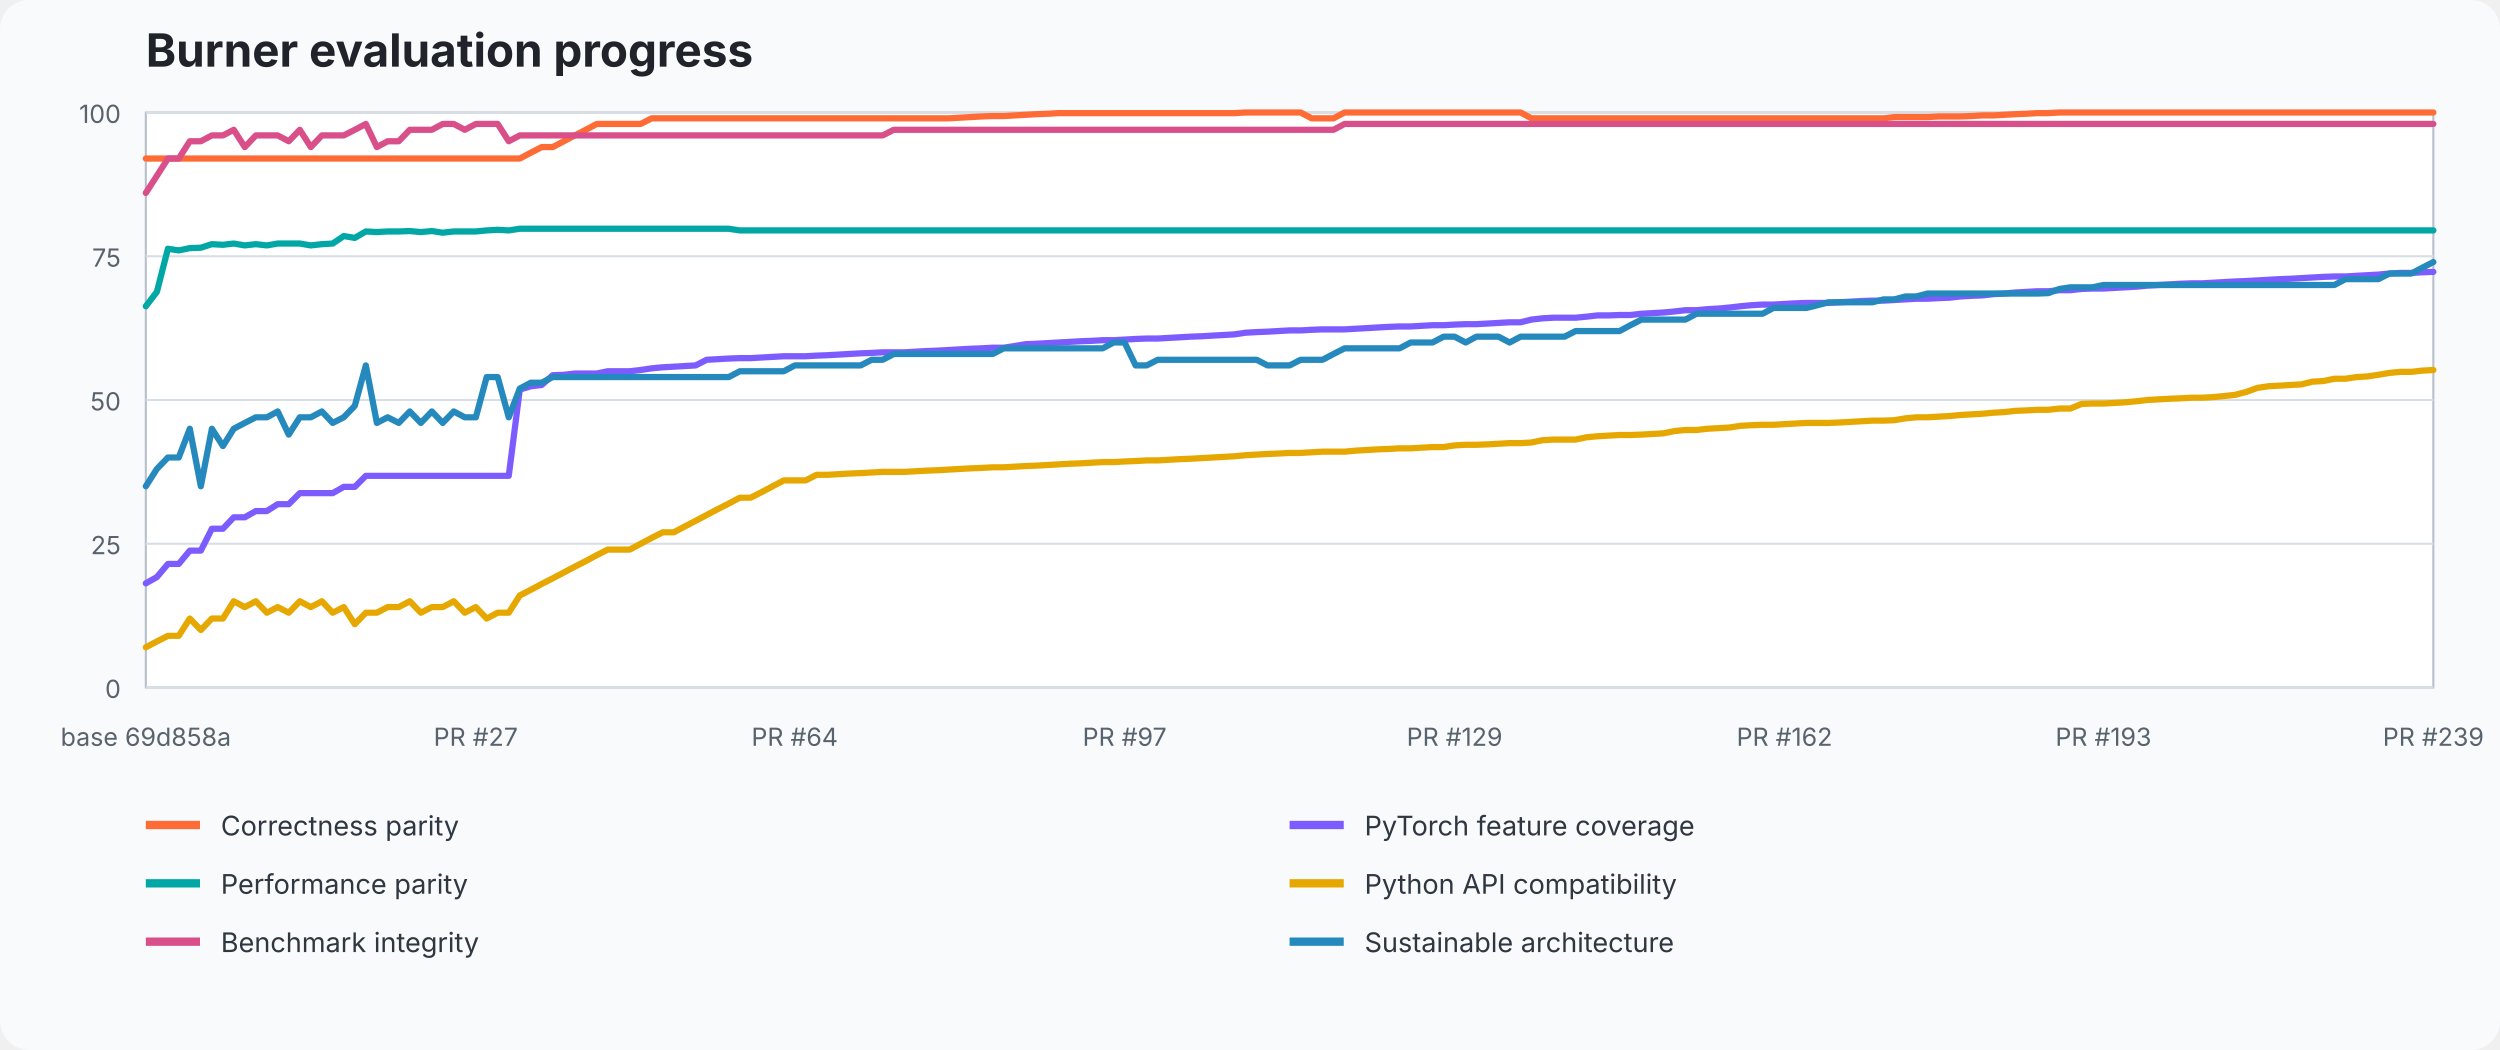
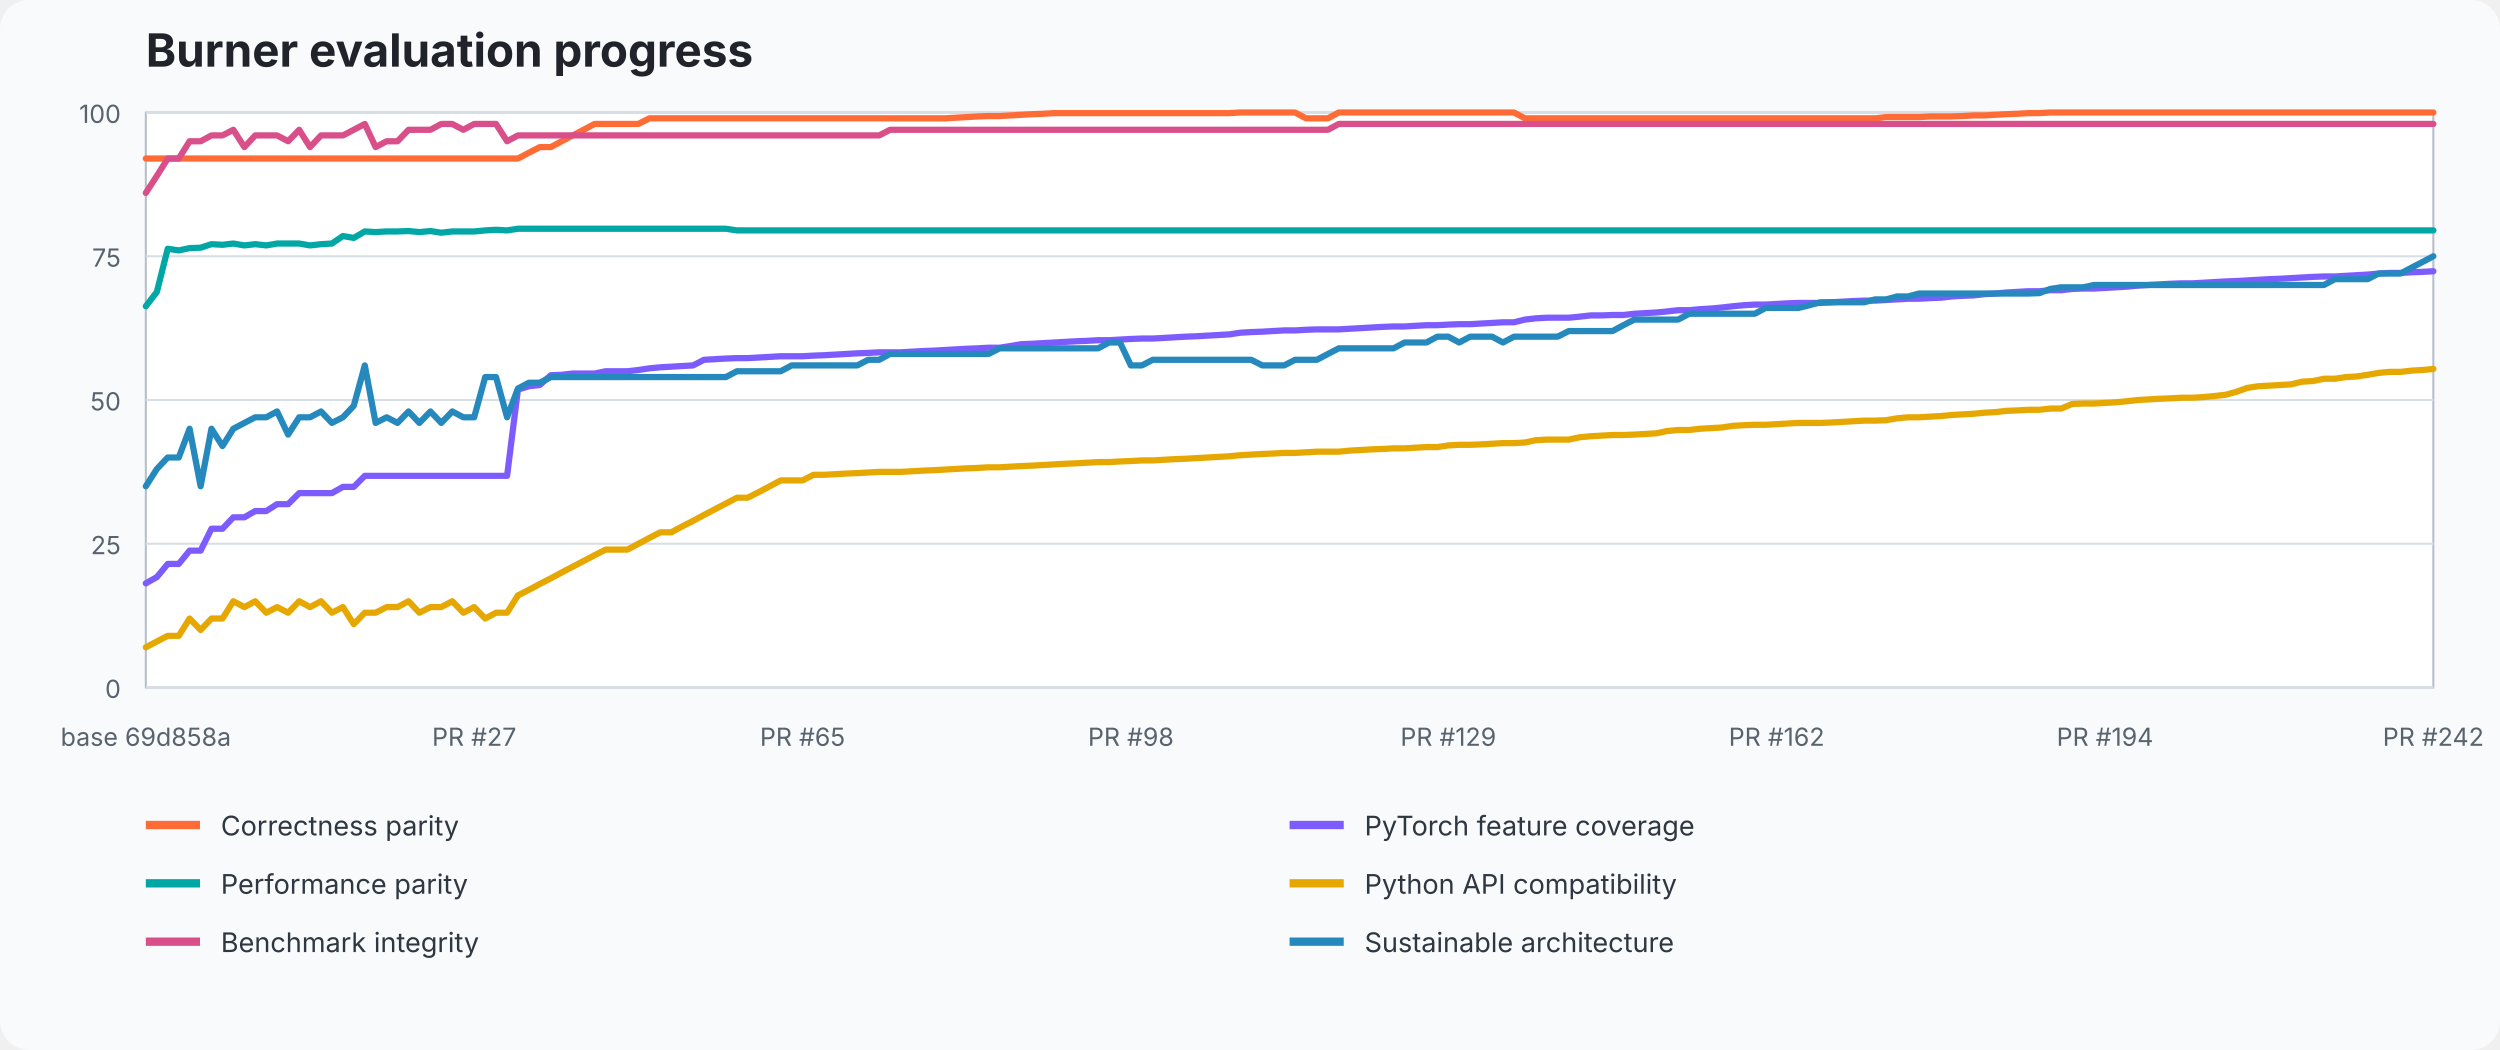
<svg xmlns="http://www.w3.org/2000/svg" width="1200" height="504" viewBox="0 0 1200 504" role="img" aria-labelledby="title desc">
  <style>text{font-family:ui-sans-serif,system-ui,-apple-system,BlinkMacSystemFont,"Segoe UI",sans-serif}.title{font-size:22px;font-weight:700;fill:#20242a}.axis{font-size:12px;fill:#59636e}.legend{font-size:13px;fill:#2f3740}.grid{stroke:#d8dee5;stroke-width:1}.plot{fill:#fff;stroke:#b7c0ca}</style>
  <rect width="100%" height="100%" fill="#f8fafc" rx="14" />
  <text x="70" y="32" class="title">Burner evaluation progress</text>
  <rect x="70" y="54" width="1098" height="276" class="plot" />
  <line x1="70" y1="330" x2="1168" y2="330" class="grid" />
  <text x="58" y="335" text-anchor="end" class="axis">0</text>
  <line x1="70" y1="261" x2="1168" y2="261" class="grid" />
  <text x="58" y="266" text-anchor="end" class="axis">25</text>
  <line x1="70" y1="192" x2="1168" y2="192" class="grid" />
  <text x="58" y="197" text-anchor="end" class="axis">50</text>
  <line x1="70" y1="123" x2="1168" y2="123" class="grid" />
  <text x="58" y="128" text-anchor="end" class="axis">75</text>
  <line x1="70" y1="54" x2="1168" y2="54" class="grid" />
  <text x="58" y="59" text-anchor="end" class="axis">100</text>
-   <polyline points="70.0,76.1 75.3,76.1 80.6,76.1 85.8,76.1 91.1,76.1 96.4,76.1 101.7,76.1 107.0,76.1 112.2,76.1 117.5,76.1 122.8,76.1 128.1,76.1 133.3,76.1 138.6,76.1 143.9,76.1 149.2,76.1 154.5,76.1 159.7,76.1 165.0,76.1 170.3,76.1 175.6,76.1 180.9,76.1 186.1,76.1 191.4,76.1 196.7,76.1 202.0,76.1 207.3,76.1 212.5,76.1 217.8,76.1 223.1,76.1 228.4,76.1 233.6,76.1 238.9,76.1 244.2,76.1 249.5,76.1 254.8,73.3 260.0,70.6 265.3,70.6 270.6,67.8 275.9,65.0 281.2,62.3 286.4,59.5 291.7,59.5 297.0,59.5 302.3,59.5 307.5,59.5 312.8,56.8 318.1,56.8 323.4,56.8 328.7,56.8 333.9,56.8 339.2,56.8 344.5,56.8 349.8,56.8 355.1,56.8 360.3,56.8 365.6,56.8 370.9,56.8 376.2,56.8 381.5,56.8 386.7,56.8 392.0,56.8 397.3,56.8 402.6,56.8 407.8,56.8 413.1,56.8 418.4,56.8 423.7,56.8 429.0,56.8 434.2,56.8 439.5,56.8 444.8,56.8 450.1,56.8 455.4,56.8 460.6,56.5 465.9,56.2 471.2,55.9 476.5,55.7 481.8,55.7 487.0,55.4 492.3,55.1 497.6,54.8 502.9,54.6 508.1,54.3 513.4,54.3 518.7,54.3 524.0,54.3 529.3,54.3 534.5,54.3 539.8,54.3 545.1,54.3 550.4,54.3 555.7,54.3 560.9,54.3 566.2,54.3 571.5,54.3 576.8,54.3 582.0,54.3 587.3,54.3 592.6,54.3 597.9,54.0 603.2,54.0 608.4,54.0 613.7,54.0 619.0,54.0 624.3,54.0 629.6,56.8 634.8,56.8 640.1,56.8 645.4,54.0 650.7,54.0 656.0,54.0 661.2,54.0 666.5,54.0 671.8,54.0 677.1,54.0 682.3,54.0 687.6,54.0 692.9,54.0 698.2,54.0 703.5,54.0 708.7,54.0 714.0,54.0 719.3,54.0 724.6,54.0 729.9,54.0 735.1,56.8 740.4,56.8 745.7,56.8 751.0,56.8 756.3,56.8 761.5,56.8 766.8,56.8 772.1,56.8 777.4,56.8 782.6,56.8 787.9,56.8 793.2,56.8 798.5,56.8 803.8,56.8 809.0,56.8 814.3,56.8 819.6,56.8 824.9,56.8 830.2,56.8 835.4,56.8 840.7,56.8 846.0,56.8 851.3,56.8 856.5,56.8 861.8,56.8 867.1,56.8 872.4,56.8 877.7,56.8 882.9,56.8 888.2,56.8 893.5,56.8 898.8,56.8 904.1,56.8 909.3,56.2 914.6,56.2 919.9,56.2 925.2,56.2 930.5,55.9 935.7,55.9 941.0,55.9 946.3,55.7 951.6,55.4 956.8,55.4 962.1,55.1 967.4,54.8 972.7,54.6 978.0,54.3 983.2,54.3 988.5,54.0 993.8,54.0 999.1,54.0 1004.4,54.0 1009.6,54.0 1014.9,54.0 1020.2,54.0 1025.5,54.0 1030.8,54.0 1036.0,54.0 1041.3,54.0 1046.6,54.0 1051.9,54.0 1057.1,54.0 1062.4,54.0 1067.7,54.0 1073.0,54.0 1078.3,54.0 1083.5,54.0 1088.8,54.0 1094.1,54.0 1099.4,54.0 1104.7,54.0 1109.9,54.0 1115.2,54.0 1120.5,54.0 1125.8,54.0 1131.0,54.0 1136.3,54.0 1141.6,54.0 1146.9,54.0 1152.2,54.0 1157.4,54.0 1162.7,54.0 1168.0,54.0" fill="none" stroke="#ff6b35" stroke-width="3" stroke-linejoin="round" stroke-linecap="round" />
-   <polyline points="70.0,280.0 75.3,277.0 80.6,270.7 85.8,270.7 91.1,264.3 96.4,264.3 101.7,253.8 107.0,253.8 112.2,248.3 117.5,248.3 122.8,245.3 128.1,245.3 133.3,242.0 138.6,242.0 143.9,236.7 149.2,236.7 154.5,236.7 159.7,236.7 165.0,233.7 170.3,233.7 175.6,228.4 180.9,228.4 186.1,228.4 191.4,228.4 196.7,228.4 202.0,228.4 207.3,228.4 212.5,228.4 217.8,228.4 223.1,228.4 228.4,228.4 233.6,228.4 238.9,228.4 244.2,228.4 249.5,187.0 254.8,185.4 260.0,184.8 265.3,180.1 270.6,179.9 275.9,179.3 281.2,179.3 286.4,179.3 291.7,178.2 297.0,178.2 302.3,178.2 307.5,177.6 312.8,176.8 318.1,176.3 323.4,176.0 328.7,175.7 333.9,175.4 339.2,172.7 344.5,172.4 349.8,172.1 355.1,171.9 360.3,171.9 365.6,171.6 370.9,171.3 376.2,171.0 381.5,171.0 386.7,171.0 392.0,170.7 397.3,170.5 402.6,170.2 407.8,169.9 413.1,169.6 418.4,169.4 423.7,169.1 429.0,169.1 434.2,169.1 439.5,168.8 444.8,168.5 450.1,168.3 455.4,168.0 460.6,167.7 465.9,167.4 471.2,167.2 476.5,166.9 481.8,166.9 487.0,166.1 492.3,165.2 497.6,165.0 502.9,164.7 508.1,164.4 513.4,164.1 518.7,163.8 524.0,163.6 529.3,163.3 534.5,163.3 539.8,163.0 545.1,162.7 550.4,162.5 555.7,162.5 560.9,162.2 566.2,161.9 571.5,161.6 576.8,161.4 582.0,161.1 587.3,160.8 592.6,160.5 597.9,159.7 603.2,159.4 608.4,159.2 613.7,158.9 619.0,158.6 624.3,158.6 629.6,158.3 634.8,158.1 640.1,158.1 645.4,158.1 650.7,157.8 656.0,157.5 661.2,157.2 666.5,156.9 671.8,156.7 677.1,156.7 682.3,156.4 687.6,156.1 692.9,156.1 698.2,155.8 703.5,155.6 708.7,155.6 714.0,155.3 719.3,155.0 724.6,154.7 729.9,154.7 735.1,153.4 740.4,152.8 745.7,152.5 751.0,152.5 756.3,152.5 761.5,152.0 766.8,151.4 772.1,151.4 777.4,151.2 782.6,151.2 787.9,150.6 793.2,150.3 798.5,150.0 803.8,149.5 809.0,148.9 814.3,148.9 819.6,148.4 824.9,148.1 830.2,147.6 835.4,147.0 840.7,146.5 846.0,146.2 851.3,146.2 856.5,145.9 861.8,145.6 867.1,145.4 872.4,145.4 877.7,145.4 882.9,145.1 888.2,144.8 893.5,144.5 898.8,144.3 904.1,144.3 909.3,144.0 914.6,143.7 919.9,143.4 925.2,143.4 930.5,143.1 935.7,142.9 941.0,142.3 946.3,142.0 951.6,141.8 956.8,141.2 962.1,140.9 967.4,140.4 972.7,140.1 978.0,139.8 983.2,139.8 988.5,139.3 993.8,139.3 999.1,138.7 1004.4,138.5 1009.6,138.5 1014.9,138.2 1020.2,137.9 1025.5,137.6 1030.8,137.1 1036.0,136.8 1041.3,136.5 1046.6,136.2 1051.9,136.0 1057.1,136.0 1062.4,135.7 1067.7,135.4 1073.0,135.1 1078.3,134.9 1083.5,134.6 1088.8,134.3 1094.1,134.0 1099.4,133.8 1104.7,133.5 1109.9,133.2 1115.2,132.9 1120.5,132.7 1125.8,132.7 1131.0,132.4 1136.3,132.1 1141.6,131.8 1146.9,131.3 1152.2,131.0 1157.4,131.0 1162.7,130.7 1168.0,130.5" fill="none" stroke="#7c5cff" stroke-width="3" stroke-linejoin="round" stroke-linecap="round" />
-   <polyline points="70.0,147.0 75.3,140.1 80.6,119.4 85.8,120.2 91.1,119.1 96.4,118.9 101.7,117.2 107.0,117.5 112.2,116.9 117.5,117.8 122.8,117.2 128.1,117.8 133.3,116.9 138.6,116.9 143.9,116.9 149.2,117.8 154.5,117.2 159.7,116.9 165.0,113.3 170.3,114.2 175.6,111.1 180.9,111.4 186.1,111.1 191.4,111.1 196.7,110.9 202.0,111.4 207.3,110.9 212.5,111.7 217.8,111.1 223.1,111.1 228.4,111.1 233.6,110.6 238.9,110.3 244.2,110.6 249.5,109.8 254.8,109.8 260.0,109.8 265.3,109.8 270.6,109.8 275.9,109.8 281.2,109.8 286.4,109.8 291.7,109.8 297.0,109.8 302.3,109.8 307.5,109.8 312.8,109.8 318.1,109.8 323.4,109.8 328.7,109.8 333.9,109.8 339.2,109.8 344.5,109.8 349.8,109.8 355.1,110.6 360.3,110.6 365.6,110.6 370.9,110.6 376.2,110.6 381.5,110.6 386.7,110.6 392.0,110.6 397.3,110.6 402.6,110.6 407.8,110.6 413.1,110.6 418.4,110.6 423.7,110.6 429.0,110.6 434.2,110.6 439.5,110.6 444.8,110.6 450.1,110.6 455.4,110.6 460.6,110.6 465.9,110.6 471.2,110.6 476.5,110.6 481.8,110.6 487.0,110.6 492.3,110.6 497.6,110.6 502.9,110.6 508.1,110.6 513.4,110.6 518.7,110.6 524.0,110.6 529.3,110.6 534.5,110.6 539.8,110.6 545.1,110.6 550.4,110.6 555.7,110.6 560.9,110.6 566.2,110.6 571.5,110.6 576.8,110.6 582.0,110.6 587.3,110.6 592.6,110.6 597.9,110.6 603.2,110.6 608.4,110.6 613.7,110.6 619.0,110.6 624.3,110.6 629.6,110.6 634.8,110.6 640.1,110.6 645.4,110.6 650.7,110.6 656.0,110.6 661.2,110.6 666.5,110.6 671.8,110.6 677.1,110.6 682.3,110.6 687.6,110.6 692.9,110.6 698.2,110.6 703.5,110.6 708.7,110.6 714.0,110.6 719.3,110.6 724.6,110.6 729.9,110.6 735.1,110.6 740.4,110.6 745.7,110.6 751.0,110.6 756.3,110.6 761.5,110.6 766.8,110.6 772.1,110.6 777.4,110.6 782.6,110.6 787.9,110.6 793.2,110.6 798.5,110.6 803.8,110.6 809.0,110.6 814.3,110.6 819.6,110.6 824.9,110.6 830.2,110.6 835.4,110.6 840.7,110.6 846.0,110.6 851.3,110.6 856.5,110.6 861.8,110.6 867.1,110.6 872.4,110.6 877.7,110.6 882.9,110.6 888.2,110.6 893.5,110.6 898.8,110.6 904.1,110.6 909.3,110.6 914.6,110.6 919.9,110.6 925.2,110.6 930.5,110.6 935.7,110.6 941.0,110.6 946.3,110.6 951.6,110.6 956.8,110.6 962.1,110.6 967.4,110.6 972.7,110.6 978.0,110.6 983.2,110.6 988.5,110.6 993.8,110.6 999.1,110.6 1004.4,110.6 1009.6,110.6 1014.9,110.6 1020.2,110.6 1025.5,110.6 1030.8,110.6 1036.0,110.6 1041.3,110.6 1046.6,110.6 1051.9,110.6 1057.1,110.6 1062.4,110.6 1067.7,110.6 1073.0,110.6 1078.3,110.6 1083.5,110.6 1088.8,110.6 1094.1,110.6 1099.4,110.6 1104.7,110.6 1109.9,110.6 1115.2,110.6 1120.5,110.6 1125.8,110.6 1131.0,110.6 1136.3,110.6 1141.6,110.6 1146.9,110.6 1152.2,110.6 1157.4,110.6 1162.7,110.6 1168.0,110.6" fill="none" stroke="#00a7a5" stroke-width="3" stroke-linejoin="round" stroke-linecap="round" />
-   <polyline points="70.0,310.7 75.3,307.9 80.6,305.2 85.8,305.2 91.1,296.9 96.4,302.4 101.7,296.9 107.0,296.9 112.2,288.6 117.5,291.4 122.8,288.6 128.1,294.1 133.3,291.4 138.6,294.1 143.9,288.6 149.2,291.4 154.5,288.6 159.7,294.1 165.0,291.4 170.3,299.6 175.6,294.1 180.9,294.1 186.1,291.4 191.4,291.4 196.7,288.6 202.0,294.1 207.3,291.4 212.5,291.4 217.8,288.6 223.1,294.1 228.4,291.4 233.6,296.9 238.9,294.1 244.2,294.1 249.5,285.8 254.8,283.1 260.0,280.3 265.3,277.6 270.6,274.8 275.9,272.0 281.2,269.3 286.4,266.5 291.7,263.8 297.0,263.8 302.3,263.8 307.5,261.0 312.8,258.2 318.1,255.5 323.4,255.5 328.7,252.7 333.9,250.0 339.2,247.2 344.5,244.4 349.8,241.7 355.1,238.9 360.3,238.9 365.6,236.2 370.9,233.4 376.2,230.6 381.5,230.6 386.7,230.6 392.0,227.9 397.3,227.9 402.6,227.6 407.8,227.3 413.1,227.1 418.4,226.8 423.7,226.5 429.0,226.5 434.2,226.5 439.5,226.2 444.8,225.9 450.1,225.7 455.4,225.4 460.6,225.1 465.9,224.8 471.2,224.6 476.5,224.3 481.8,224.3 487.0,224.0 492.3,223.7 497.6,223.5 502.9,223.2 508.1,222.9 513.4,222.6 518.7,222.4 524.0,222.1 529.3,221.8 534.5,221.8 539.8,221.5 545.1,221.3 550.4,221.0 555.7,221.0 560.9,220.7 566.2,220.4 571.5,220.2 576.8,219.9 582.0,219.6 587.3,219.3 592.6,219.0 597.9,218.5 603.2,218.2 608.4,217.9 613.7,217.7 619.0,217.4 624.3,217.4 629.6,217.1 634.8,216.8 640.1,216.8 645.4,216.8 650.7,216.3 656.0,216.0 661.2,215.7 666.5,215.5 671.8,215.2 677.1,215.2 682.3,214.9 687.6,214.6 692.9,214.6 698.2,213.8 703.5,213.5 708.7,213.5 714.0,213.3 719.3,213.0 724.6,212.7 729.9,212.7 735.1,212.4 740.4,211.3 745.7,211.0 751.0,211.0 756.3,211.0 761.5,209.9 766.8,209.4 772.1,209.1 777.4,208.8 782.6,208.8 787.9,208.6 793.2,208.3 798.5,208.0 803.8,206.9 809.0,206.4 814.3,206.4 819.6,205.8 824.9,205.5 830.2,205.2 835.4,204.4 840.7,204.1 846.0,203.9 851.3,203.9 856.5,203.6 861.8,203.3 867.1,203.0 872.4,203.0 877.7,203.0 882.9,202.8 888.2,202.5 893.5,202.2 898.8,201.9 904.1,201.9 909.3,201.7 914.6,200.8 919.9,200.3 925.2,200.3 930.5,200.0 935.7,199.7 941.0,199.2 946.3,198.9 951.6,198.6 956.8,198.1 962.1,197.8 967.4,197.2 972.7,197.0 978.0,196.7 983.2,196.7 988.5,196.1 993.8,196.1 999.1,193.9 1004.4,193.7 1009.6,193.7 1014.9,193.4 1020.2,193.1 1025.5,192.6 1030.8,192.0 1036.0,191.7 1041.3,191.4 1046.6,191.2 1051.9,190.9 1057.1,190.9 1062.4,190.6 1067.7,190.1 1073.0,189.5 1078.3,188.1 1083.5,186.2 1088.8,185.4 1094.1,185.1 1099.4,184.8 1104.7,184.5 1109.9,183.2 1115.2,182.9 1120.5,181.8 1125.8,181.8 1131.0,181.0 1136.3,180.7 1141.6,179.9 1146.9,179.0 1152.2,178.5 1157.4,178.5 1162.7,177.9 1168.0,177.6" fill="none" stroke="#e6a700" stroke-width="3" stroke-linejoin="round" stroke-linecap="round" />
-   <polyline points="70.0,92.6 75.3,84.4 80.6,76.1 85.8,76.1 91.1,67.8 96.4,67.8 101.7,65.0 107.0,65.0 112.2,62.3 117.5,70.6 122.8,65.0 128.1,65.0 133.3,65.0 138.6,67.8 143.9,62.3 149.2,70.6 154.5,65.0 159.7,65.0 165.0,65.0 170.3,62.3 175.6,59.5 180.9,70.6 186.1,67.8 191.4,67.8 196.7,62.3 202.0,62.3 207.3,62.3 212.5,59.5 217.8,59.5 223.1,62.3 228.4,59.5 233.6,59.5 238.9,59.5 244.2,67.8 249.5,65.0 254.8,65.0 260.0,65.0 265.3,65.0 270.6,65.0 275.9,65.0 281.2,65.0 286.4,65.0 291.7,65.0 297.0,65.0 302.3,65.0 307.5,65.0 312.8,65.0 318.1,65.0 323.4,65.0 328.7,65.0 333.9,65.0 339.2,65.0 344.5,65.0 349.8,65.0 355.1,65.0 360.3,65.0 365.6,65.0 370.9,65.0 376.2,65.0 381.5,65.0 386.7,65.0 392.0,65.0 397.3,65.0 402.6,65.0 407.8,65.0 413.1,65.0 418.4,65.0 423.7,65.0 429.0,62.3 434.2,62.3 439.5,62.3 444.8,62.3 450.1,62.3 455.4,62.3 460.6,62.3 465.9,62.3 471.2,62.3 476.5,62.3 481.8,62.3 487.0,62.3 492.3,62.3 497.6,62.3 502.9,62.3 508.1,62.3 513.4,62.3 518.7,62.3 524.0,62.3 529.3,62.3 534.5,62.3 539.8,62.3 545.1,62.3 550.4,62.3 555.7,62.3 560.9,62.3 566.2,62.3 571.5,62.3 576.8,62.3 582.0,62.3 587.3,62.3 592.6,62.3 597.9,62.3 603.2,62.3 608.4,62.3 613.7,62.3 619.0,62.3 624.3,62.3 629.6,62.3 634.8,62.3 640.1,62.3 645.4,59.5 650.7,59.5 656.0,59.5 661.2,59.5 666.5,59.5 671.8,59.5 677.1,59.5 682.3,59.5 687.6,59.5 692.9,59.5 698.2,59.5 703.5,59.5 708.7,59.5 714.0,59.5 719.3,59.5 724.6,59.5 729.9,59.5 735.1,59.5 740.4,59.5 745.7,59.5 751.0,59.5 756.3,59.5 761.5,59.5 766.8,59.5 772.1,59.5 777.4,59.5 782.6,59.5 787.9,59.5 793.2,59.5 798.5,59.5 803.8,59.5 809.0,59.5 814.3,59.5 819.6,59.5 824.9,59.5 830.2,59.5 835.4,59.5 840.7,59.5 846.0,59.5 851.3,59.5 856.5,59.5 861.8,59.5 867.1,59.5 872.4,59.5 877.7,59.5 882.9,59.5 888.2,59.5 893.5,59.5 898.8,59.5 904.1,59.5 909.3,59.5 914.6,59.5 919.9,59.5 925.2,59.5 930.5,59.5 935.7,59.5 941.0,59.5 946.3,59.5 951.6,59.5 956.8,59.5 962.1,59.5 967.4,59.5 972.7,59.5 978.0,59.5 983.2,59.5 988.5,59.5 993.8,59.5 999.1,59.5 1004.4,59.5 1009.6,59.5 1014.9,59.5 1020.2,59.5 1025.5,59.5 1030.8,59.5 1036.0,59.5 1041.3,59.5 1046.6,59.5 1051.9,59.5 1057.1,59.5 1062.4,59.5 1067.7,59.5 1073.0,59.5 1078.3,59.5 1083.5,59.5 1088.8,59.5 1094.1,59.5 1099.4,59.5 1104.7,59.5 1109.9,59.5 1115.2,59.5 1120.5,59.5 1125.8,59.5 1131.0,59.5 1136.3,59.5 1141.6,59.5 1146.9,59.5 1152.2,59.5 1157.4,59.5 1162.7,59.5 1168.0,59.5" fill="none" stroke="#d94f8a" stroke-width="3" stroke-linejoin="round" stroke-linecap="round" />
-   <polyline points="70.0,233.4 75.3,225.1 80.6,219.6 85.8,219.6 91.1,205.8 96.4,233.4 101.7,205.8 107.0,214.1 112.2,205.8 117.5,203.0 122.8,200.3 128.1,200.3 133.3,197.5 138.6,208.6 143.9,200.3 149.2,200.3 154.5,197.5 159.7,203.0 165.0,200.3 170.3,194.8 175.6,175.4 180.9,203.0 186.1,200.3 191.4,203.0 196.7,197.5 202.0,203.0 207.3,197.5 212.5,203.0 217.8,197.5 223.1,200.3 228.4,200.3 233.6,181.0 238.9,181.0 244.2,200.3 249.5,186.5 254.8,183.7 260.0,183.7 265.3,181.0 270.6,181.0 275.9,181.0 281.2,181.0 286.4,181.0 291.7,181.0 297.0,181.0 302.3,181.0 307.5,181.0 312.8,181.0 318.1,181.0 323.4,181.0 328.7,181.0 333.9,181.0 339.2,181.0 344.5,181.0 349.8,181.0 355.1,178.2 360.3,178.2 365.6,178.2 370.9,178.2 376.2,178.2 381.5,175.4 386.7,175.4 392.0,175.4 397.3,175.4 402.6,175.4 407.8,175.4 413.1,175.4 418.4,172.7 423.7,172.7 429.0,169.9 434.2,169.9 439.5,169.9 444.8,169.9 450.1,169.9 455.4,169.9 460.6,169.9 465.9,169.9 471.2,169.9 476.5,169.9 481.8,167.2 487.0,167.2 492.3,167.2 497.6,167.2 502.9,167.2 508.1,167.2 513.4,167.2 518.7,167.2 524.0,167.2 529.3,167.2 534.5,164.4 539.8,164.4 545.1,175.4 550.4,175.4 555.7,172.7 560.9,172.7 566.2,172.7 571.5,172.7 576.8,172.7 582.0,172.7 587.3,172.7 592.6,172.7 597.9,172.7 603.2,172.7 608.4,175.4 613.7,175.4 619.0,175.4 624.3,172.7 629.6,172.7 634.8,172.7 640.1,169.9 645.4,167.2 650.7,167.2 656.0,167.2 661.2,167.2 666.5,167.2 671.8,167.2 677.1,164.4 682.3,164.4 687.6,164.4 692.9,161.6 698.2,161.6 703.5,164.4 708.7,161.6 714.0,161.6 719.3,161.6 724.6,164.4 729.9,161.6 735.1,161.6 740.4,161.6 745.7,161.6 751.0,161.6 756.3,158.9 761.5,158.9 766.8,158.9 772.1,158.9 777.4,158.9 782.6,156.1 787.9,153.4 793.2,153.4 798.5,153.4 803.8,153.4 809.0,153.4 814.3,150.6 819.6,150.6 824.9,150.6 830.2,150.6 835.4,150.6 840.7,150.6 846.0,150.6 851.3,147.8 856.5,147.8 861.8,147.8 867.1,147.8 872.4,146.5 877.7,145.1 882.9,145.1 888.2,145.1 893.5,145.1 898.8,145.1 904.1,143.7 909.3,143.7 914.6,142.3 919.9,142.3 925.2,140.9 930.5,140.9 935.7,140.9 941.0,140.9 946.3,140.9 951.6,140.9 956.8,140.9 962.1,140.9 967.4,140.9 972.7,140.9 978.0,140.9 983.2,140.7 988.5,138.7 993.8,137.9 999.1,137.9 1004.4,137.9 1009.6,136.8 1014.9,136.8 1020.2,136.8 1025.5,136.8 1030.8,136.8 1036.0,136.8 1041.3,136.8 1046.6,136.8 1051.9,136.8 1057.1,136.8 1062.4,136.8 1067.7,136.8 1073.0,136.8 1078.3,136.8 1083.5,136.8 1088.8,136.8 1094.1,136.8 1099.4,136.8 1104.7,136.8 1109.9,136.8 1115.2,136.8 1120.5,136.8 1125.8,134.0 1131.0,134.0 1136.3,134.0 1141.6,134.0 1146.9,131.3 1152.2,131.3 1157.4,131.3 1162.7,128.5 1168.0,125.8" fill="none" stroke="#2589bd" stroke-width="3" stroke-linejoin="round" stroke-linecap="round" />
+   <polyline points="70.0,76.1 75.3,76.1 80.5,76.1 85.8,76.1 91.0,76.1 96.3,76.1 101.5,76.1 106.8,76.1 112.0,76.1 117.3,76.1 122.5,76.1 127.8,76.1 133.0,76.1 138.3,76.1 143.6,76.1 148.8,76.1 154.1,76.1 159.3,76.1 164.6,76.1 169.8,76.1 175.1,76.1 180.3,76.1 185.6,76.1 190.8,76.1 196.1,76.1 201.3,76.1 206.6,76.1 211.8,76.1 217.1,76.1 222.4,76.1 227.6,76.1 232.9,76.1 238.1,76.1 243.4,76.1 248.6,76.1 253.9,73.3 259.1,70.6 264.4,70.6 269.6,67.8 274.9,65.0 280.1,62.3 285.4,59.5 290.7,59.5 295.9,59.5 301.2,59.5 306.4,59.5 311.7,56.8 316.9,56.8 322.2,56.8 327.4,56.8 332.7,56.8 337.9,56.8 343.2,56.8 348.4,56.8 353.7,56.8 358.9,56.8 364.2,56.8 369.5,56.8 374.7,56.8 380.0,56.8 385.2,56.8 390.5,56.8 395.7,56.8 401.0,56.8 406.2,56.8 411.5,56.8 416.7,56.8 422.0,56.8 427.2,56.8 432.5,56.8 437.8,56.8 443.0,56.8 448.3,56.8 453.5,56.8 458.8,56.5 464.0,56.2 469.3,55.9 474.5,55.7 479.8,55.7 485.0,55.4 490.3,55.1 495.5,54.8 500.8,54.6 506.0,54.3 511.3,54.3 516.6,54.3 521.8,54.3 527.1,54.3 532.3,54.3 537.6,54.3 542.8,54.3 548.1,54.3 553.3,54.3 558.6,54.3 563.8,54.3 569.1,54.3 574.3,54.3 579.6,54.3 584.9,54.3 590.1,54.3 595.4,54.0 600.6,54.0 605.9,54.0 611.1,54.0 616.4,54.0 621.6,54.0 626.9,56.8 632.1,56.8 637.4,56.8 642.6,54.0 647.9,54.0 653.1,54.0 658.4,54.0 663.7,54.0 668.9,54.0 674.2,54.0 679.4,54.0 684.7,54.0 689.9,54.0 695.2,54.0 700.4,54.0 705.7,54.0 710.9,54.0 716.2,54.0 721.4,54.0 726.7,54.0 732.0,56.8 737.2,56.8 742.5,56.8 747.7,56.8 753.0,56.8 758.2,56.8 763.5,56.8 768.7,56.8 774.0,56.8 779.2,56.8 784.5,56.8 789.7,56.8 795.0,56.8 800.2,56.8 805.5,56.8 810.8,56.8 816.0,56.8 821.3,56.8 826.5,56.8 831.8,56.8 837.0,56.8 842.3,56.8 847.5,56.8 852.8,56.8 858.0,56.8 863.3,56.8 868.5,56.8 873.8,56.8 879.1,56.8 884.3,56.8 889.6,56.8 894.8,56.8 900.1,56.8 905.3,56.2 910.6,56.2 915.8,56.2 921.1,56.2 926.3,55.9 931.6,55.9 936.8,55.9 942.1,55.7 947.3,55.4 952.6,55.4 957.9,55.1 963.1,54.8 968.4,54.6 973.6,54.3 978.9,54.3 984.1,54.0 989.4,54.0 994.6,54.0 999.9,54.0 1005.1,54.0 1010.4,54.0 1015.6,54.0 1020.9,54.0 1026.2,54.0 1031.4,54.0 1036.7,54.0 1041.9,54.0 1047.2,54.0 1052.4,54.0 1057.7,54.0 1062.9,54.0 1068.2,54.0 1073.4,54.0 1078.7,54.0 1083.9,54.0 1089.2,54.0 1094.4,54.0 1099.7,54.0 1105.0,54.0 1110.2,54.0 1115.5,54.0 1120.7,54.0 1126.0,54.0 1131.2,54.0 1136.5,54.0 1141.7,54.0 1147.0,54.0 1152.2,54.0 1157.5,54.0 1162.7,54.0 1168.0,54.0" fill="none" stroke="#ff6b35" stroke-width="3" stroke-linejoin="round" stroke-linecap="round" />
+   <polyline points="70.0,280.0 75.3,277.0 80.5,270.7 85.8,270.7 91.0,264.3 96.3,264.3 101.5,253.8 106.8,253.8 112.0,248.3 117.3,248.3 122.5,245.3 127.8,245.3 133.0,242.0 138.3,242.0 143.6,236.7 148.8,236.7 154.1,236.7 159.3,236.7 164.6,233.7 169.8,233.7 175.1,228.4 180.3,228.4 185.6,228.4 190.8,228.4 196.1,228.4 201.3,228.4 206.6,228.4 211.8,228.4 217.1,228.4 222.4,228.4 227.6,228.4 232.9,228.4 238.1,228.4 243.4,228.4 248.6,187.0 253.9,185.4 259.1,184.8 264.4,180.1 269.6,179.9 274.9,179.3 280.1,179.3 285.4,179.3 290.7,178.2 295.9,178.2 301.2,178.2 306.4,177.6 311.7,176.8 316.9,176.3 322.2,176.0 327.4,175.7 332.7,175.4 337.9,172.7 343.2,172.4 348.4,172.1 353.7,171.9 358.9,171.9 364.2,171.6 369.5,171.3 374.7,171.0 380.0,171.0 385.2,171.0 390.5,170.7 395.7,170.5 401.0,170.2 406.2,169.9 411.5,169.6 416.7,169.4 422.0,169.1 427.2,169.1 432.5,169.1 437.8,168.8 443.0,168.5 448.3,168.3 453.5,168.0 458.8,167.7 464.0,167.4 469.3,167.2 474.5,166.9 479.8,166.9 485.0,166.1 490.3,165.2 495.5,165.0 500.8,164.7 506.0,164.4 511.3,164.1 516.6,163.8 521.8,163.6 527.1,163.3 532.3,163.3 537.6,163.0 542.8,162.7 548.1,162.5 553.3,162.5 558.6,162.2 563.8,161.9 569.1,161.6 574.3,161.4 579.6,161.1 584.9,160.8 590.1,160.5 595.4,159.7 600.6,159.4 605.9,159.2 611.1,158.9 616.4,158.6 621.6,158.6 626.9,158.3 632.1,158.1 637.4,158.1 642.6,158.1 647.9,157.8 653.1,157.5 658.4,157.2 663.7,156.9 668.9,156.7 674.2,156.7 679.4,156.4 684.7,156.1 689.9,156.1 695.2,155.8 700.4,155.6 705.7,155.6 710.9,155.3 716.2,155.0 721.4,154.7 726.7,154.7 732.0,153.4 737.2,152.8 742.5,152.5 747.7,152.5 753.0,152.5 758.2,152.0 763.5,151.4 768.7,151.4 774.0,151.2 779.2,151.2 784.5,150.6 789.7,150.3 795.0,150.0 800.2,149.5 805.5,148.9 810.8,148.9 816.0,148.4 821.3,148.1 826.5,147.6 831.8,147.0 837.0,146.5 842.3,146.2 847.5,146.2 852.8,145.9 858.0,145.6 863.3,145.4 868.5,145.4 873.8,145.4 879.1,145.1 884.3,144.8 889.6,144.5 894.8,144.3 900.1,144.3 905.3,144.0 910.6,143.7 915.8,143.4 921.1,143.4 926.3,143.1 931.6,142.9 936.8,142.3 942.1,142.0 947.3,141.8 952.6,141.2 957.9,140.9 963.1,140.4 968.4,140.1 973.6,139.8 978.9,139.8 984.1,139.3 989.4,139.3 994.6,138.7 999.9,138.5 1005.1,138.5 1010.4,138.2 1015.6,137.9 1020.9,137.6 1026.2,137.1 1031.4,136.8 1036.7,136.5 1041.9,136.2 1047.2,136.0 1052.4,136.0 1057.7,135.7 1062.9,135.4 1068.2,135.1 1073.4,134.9 1078.7,134.6 1083.9,134.3 1089.2,134.0 1094.4,133.8 1099.7,133.5 1105.0,133.2 1110.2,132.9 1115.5,132.7 1120.7,132.7 1126.0,132.4 1131.2,132.1 1136.5,131.8 1141.7,131.3 1147.0,131.0 1152.2,131.0 1157.5,130.7 1162.7,130.5 1168.0,130.2" fill="none" stroke="#7c5cff" stroke-width="3" stroke-linejoin="round" stroke-linecap="round" />
+   <polyline points="70.0,147.0 75.3,140.1 80.5,119.4 85.8,120.2 91.0,119.1 96.3,118.9 101.5,117.2 106.8,117.5 112.0,116.9 117.3,117.8 122.5,117.2 127.8,117.8 133.0,116.9 138.3,116.9 143.6,116.9 148.8,117.8 154.1,117.2 159.3,116.9 164.6,113.3 169.8,114.2 175.1,111.1 180.3,111.4 185.6,111.1 190.8,111.1 196.1,110.9 201.3,111.4 206.6,110.9 211.8,111.7 217.1,111.1 222.4,111.1 227.6,111.1 232.9,110.6 238.1,110.3 243.4,110.6 248.6,109.8 253.9,109.8 259.1,109.8 264.4,109.8 269.6,109.8 274.9,109.8 280.1,109.8 285.4,109.8 290.7,109.8 295.9,109.8 301.2,109.8 306.4,109.8 311.7,109.8 316.9,109.8 322.2,109.8 327.4,109.8 332.7,109.8 337.9,109.8 343.2,109.8 348.4,109.8 353.7,110.6 358.9,110.6 364.2,110.6 369.5,110.6 374.7,110.6 380.0,110.6 385.2,110.6 390.5,110.6 395.7,110.6 401.0,110.6 406.2,110.6 411.5,110.6 416.7,110.6 422.0,110.6 427.2,110.6 432.5,110.6 437.8,110.6 443.0,110.6 448.3,110.6 453.5,110.6 458.8,110.6 464.0,110.6 469.3,110.6 474.5,110.6 479.8,110.6 485.0,110.6 490.3,110.6 495.5,110.6 500.8,110.6 506.0,110.6 511.3,110.6 516.6,110.6 521.8,110.6 527.1,110.6 532.3,110.6 537.6,110.6 542.8,110.6 548.1,110.6 553.3,110.6 558.6,110.6 563.8,110.6 569.1,110.6 574.3,110.6 579.6,110.6 584.9,110.6 590.1,110.6 595.4,110.6 600.6,110.6 605.9,110.6 611.1,110.6 616.4,110.6 621.6,110.6 626.9,110.6 632.1,110.6 637.4,110.6 642.6,110.6 647.9,110.6 653.1,110.6 658.4,110.6 663.7,110.6 668.9,110.6 674.2,110.6 679.4,110.6 684.7,110.6 689.9,110.6 695.2,110.6 700.4,110.6 705.7,110.6 710.9,110.6 716.2,110.6 721.4,110.6 726.7,110.6 732.0,110.6 737.2,110.6 742.5,110.6 747.7,110.6 753.0,110.6 758.2,110.6 763.5,110.6 768.7,110.6 774.0,110.6 779.2,110.6 784.5,110.6 789.7,110.6 795.0,110.6 800.2,110.6 805.5,110.6 810.8,110.6 816.0,110.6 821.3,110.6 826.5,110.6 831.8,110.6 837.0,110.6 842.3,110.6 847.5,110.6 852.8,110.6 858.0,110.6 863.3,110.6 868.5,110.6 873.8,110.6 879.1,110.6 884.3,110.6 889.6,110.6 894.8,110.6 900.1,110.6 905.3,110.6 910.6,110.6 915.8,110.6 921.1,110.6 926.3,110.6 931.6,110.6 936.8,110.6 942.1,110.6 947.3,110.6 952.6,110.6 957.9,110.6 963.1,110.6 968.4,110.6 973.6,110.6 978.9,110.6 984.1,110.6 989.4,110.6 994.6,110.6 999.9,110.6 1005.1,110.6 1010.4,110.6 1015.6,110.6 1020.9,110.6 1026.2,110.6 1031.4,110.6 1036.7,110.6 1041.9,110.6 1047.2,110.6 1052.4,110.6 1057.7,110.6 1062.9,110.6 1068.2,110.6 1073.4,110.6 1078.7,110.6 1083.9,110.6 1089.2,110.6 1094.4,110.6 1099.7,110.6 1105.0,110.6 1110.2,110.6 1115.5,110.6 1120.7,110.6 1126.0,110.6 1131.2,110.6 1136.5,110.6 1141.7,110.6 1147.0,110.6 1152.2,110.6 1157.5,110.6 1162.7,110.6 1168.0,110.6" fill="none" stroke="#00a7a5" stroke-width="3" stroke-linejoin="round" stroke-linecap="round" />
+   <polyline points="70.0,310.7 75.3,307.9 80.5,305.2 85.8,305.2 91.0,296.9 96.3,302.4 101.5,296.9 106.8,296.9 112.0,288.6 117.3,291.4 122.5,288.6 127.8,294.1 133.0,291.4 138.3,294.1 143.6,288.6 148.8,291.4 154.1,288.6 159.3,294.1 164.6,291.4 169.8,299.6 175.1,294.1 180.3,294.1 185.6,291.4 190.8,291.4 196.1,288.6 201.3,294.1 206.6,291.4 211.8,291.4 217.1,288.6 222.4,294.1 227.6,291.4 232.9,296.9 238.1,294.1 243.4,294.1 248.6,285.8 253.9,283.1 259.1,280.3 264.4,277.6 269.6,274.8 274.9,272.0 280.1,269.3 285.4,266.5 290.7,263.8 295.9,263.8 301.2,263.8 306.4,261.0 311.7,258.2 316.9,255.5 322.2,255.5 327.4,252.7 332.7,250.0 337.9,247.2 343.2,244.4 348.4,241.7 353.7,238.9 358.9,238.9 364.2,236.2 369.5,233.4 374.7,230.6 380.0,230.6 385.2,230.6 390.5,227.9 395.7,227.9 401.0,227.6 406.2,227.3 411.5,227.1 416.7,226.8 422.0,226.5 427.2,226.5 432.5,226.5 437.8,226.2 443.0,225.9 448.3,225.7 453.5,225.4 458.8,225.1 464.0,224.8 469.3,224.6 474.5,224.3 479.8,224.3 485.0,224.0 490.3,223.7 495.5,223.5 500.8,223.2 506.0,222.9 511.3,222.6 516.6,222.4 521.8,222.1 527.1,221.8 532.3,221.8 537.6,221.5 542.8,221.3 548.1,221.0 553.3,221.0 558.6,220.7 563.8,220.4 569.1,220.2 574.3,219.9 579.6,219.6 584.9,219.3 590.1,219.0 595.4,218.5 600.6,218.2 605.9,217.9 611.1,217.7 616.4,217.4 621.6,217.4 626.9,217.1 632.1,216.8 637.4,216.8 642.6,216.8 647.9,216.3 653.1,216.0 658.4,215.7 663.7,215.5 668.9,215.2 674.2,215.2 679.4,214.9 684.7,214.6 689.9,214.6 695.2,213.8 700.4,213.5 705.7,213.5 710.9,213.3 716.2,213.0 721.4,212.7 726.7,212.7 732.0,212.4 737.2,211.3 742.5,211.0 747.7,211.0 753.0,211.0 758.2,209.9 763.5,209.4 768.7,209.1 774.0,208.8 779.2,208.8 784.5,208.6 789.7,208.3 795.0,208.0 800.2,206.9 805.5,206.4 810.8,206.4 816.0,205.8 821.3,205.5 826.5,205.2 831.8,204.4 837.0,204.1 842.3,203.9 847.5,203.9 852.8,203.6 858.0,203.3 863.3,203.0 868.5,203.0 873.8,203.0 879.1,202.8 884.3,202.5 889.6,202.2 894.8,201.9 900.1,201.9 905.3,201.7 910.6,200.8 915.8,200.3 921.1,200.3 926.3,200.0 931.6,199.7 936.8,199.2 942.1,198.9 947.3,198.6 952.6,198.1 957.9,197.8 963.1,197.2 968.4,197.0 973.6,196.7 978.9,196.7 984.1,196.1 989.4,196.1 994.6,193.9 999.9,193.7 1005.1,193.7 1010.4,193.4 1015.6,193.1 1020.9,192.6 1026.2,192.0 1031.4,191.7 1036.7,191.4 1041.9,191.2 1047.2,190.9 1052.4,190.9 1057.7,190.6 1062.9,190.1 1068.2,189.5 1073.4,188.1 1078.7,186.2 1083.9,185.4 1089.2,185.1 1094.4,184.8 1099.7,184.5 1105.0,183.2 1110.2,182.9 1115.5,181.8 1120.7,181.8 1126.0,181.0 1131.2,180.7 1136.5,179.9 1141.7,179.0 1147.0,178.5 1152.2,178.5 1157.5,177.9 1162.7,177.6 1168.0,177.1" fill="none" stroke="#e6a700" stroke-width="3" stroke-linejoin="round" stroke-linecap="round" />
+   <polyline points="70.0,92.6 75.3,84.4 80.5,76.1 85.8,76.1 91.0,67.8 96.3,67.8 101.5,65.0 106.8,65.0 112.0,62.3 117.3,70.6 122.5,65.0 127.8,65.0 133.0,65.0 138.3,67.8 143.6,62.3 148.8,70.6 154.1,65.0 159.3,65.0 164.6,65.0 169.8,62.3 175.1,59.5 180.3,70.6 185.6,67.8 190.8,67.8 196.1,62.3 201.3,62.3 206.6,62.3 211.8,59.5 217.1,59.5 222.4,62.3 227.6,59.5 232.9,59.5 238.1,59.5 243.4,67.8 248.6,65.0 253.9,65.0 259.1,65.0 264.4,65.0 269.6,65.0 274.9,65.0 280.1,65.0 285.4,65.0 290.7,65.0 295.9,65.0 301.2,65.0 306.4,65.0 311.7,65.0 316.9,65.0 322.2,65.0 327.4,65.0 332.7,65.0 337.9,65.0 343.2,65.0 348.4,65.0 353.7,65.0 358.9,65.0 364.2,65.0 369.5,65.0 374.7,65.0 380.0,65.0 385.2,65.0 390.5,65.0 395.7,65.0 401.0,65.0 406.2,65.0 411.5,65.0 416.7,65.0 422.0,65.0 427.2,62.3 432.5,62.3 437.8,62.3 443.0,62.3 448.3,62.3 453.5,62.3 458.8,62.3 464.0,62.3 469.3,62.3 474.5,62.3 479.8,62.3 485.0,62.3 490.3,62.3 495.5,62.3 500.8,62.3 506.0,62.3 511.3,62.3 516.6,62.3 521.8,62.3 527.1,62.3 532.3,62.3 537.6,62.3 542.8,62.3 548.1,62.3 553.3,62.3 558.6,62.3 563.8,62.3 569.1,62.3 574.3,62.3 579.6,62.3 584.9,62.3 590.1,62.3 595.4,62.3 600.6,62.3 605.9,62.3 611.1,62.3 616.4,62.3 621.6,62.3 626.9,62.3 632.1,62.3 637.4,62.3 642.6,59.5 647.9,59.5 653.1,59.5 658.4,59.5 663.7,59.5 668.9,59.5 674.2,59.5 679.4,59.5 684.7,59.5 689.9,59.5 695.2,59.5 700.4,59.5 705.7,59.5 710.9,59.5 716.2,59.5 721.4,59.5 726.7,59.5 732.0,59.5 737.2,59.5 742.5,59.5 747.7,59.5 753.0,59.5 758.2,59.5 763.5,59.5 768.7,59.5 774.0,59.5 779.2,59.5 784.5,59.5 789.7,59.5 795.0,59.5 800.2,59.5 805.5,59.5 810.8,59.5 816.0,59.5 821.3,59.5 826.5,59.5 831.8,59.5 837.0,59.5 842.3,59.5 847.5,59.5 852.8,59.5 858.0,59.5 863.3,59.5 868.5,59.5 873.8,59.5 879.1,59.5 884.3,59.5 889.6,59.5 894.8,59.5 900.1,59.5 905.3,59.5 910.6,59.5 915.8,59.5 921.1,59.5 926.3,59.5 931.6,59.5 936.8,59.5 942.1,59.5 947.3,59.5 952.6,59.5 957.9,59.5 963.1,59.5 968.4,59.5 973.6,59.5 978.9,59.5 984.1,59.5 989.4,59.5 994.6,59.5 999.9,59.5 1005.1,59.5 1010.4,59.5 1015.6,59.5 1020.9,59.5 1026.2,59.5 1031.4,59.5 1036.7,59.5 1041.9,59.5 1047.2,59.5 1052.4,59.5 1057.7,59.5 1062.9,59.5 1068.2,59.5 1073.4,59.5 1078.7,59.5 1083.9,59.5 1089.2,59.5 1094.4,59.5 1099.7,59.5 1105.0,59.5 1110.2,59.5 1115.5,59.5 1120.7,59.5 1126.0,59.5 1131.2,59.5 1136.5,59.5 1141.7,59.5 1147.0,59.5 1152.2,59.5 1157.5,59.5 1162.7,59.5 1168.0,59.5" fill="none" stroke="#d94f8a" stroke-width="3" stroke-linejoin="round" stroke-linecap="round" />
+   <polyline points="70.0,233.4 75.3,225.1 80.5,219.6 85.8,219.6 91.0,205.8 96.3,233.4 101.5,205.8 106.8,214.1 112.0,205.8 117.3,203.0 122.5,200.3 127.8,200.3 133.0,197.5 138.3,208.6 143.6,200.3 148.8,200.3 154.1,197.5 159.3,203.0 164.6,200.3 169.8,194.8 175.1,175.4 180.3,203.0 185.6,200.3 190.8,203.0 196.1,197.5 201.3,203.0 206.6,197.5 211.8,203.0 217.1,197.5 222.4,200.3 227.6,200.3 232.9,181.0 238.1,181.0 243.4,200.3 248.6,186.5 253.9,183.7 259.1,183.7 264.4,181.0 269.6,181.0 274.9,181.0 280.1,181.0 285.4,181.0 290.7,181.0 295.9,181.0 301.2,181.0 306.4,181.0 311.7,181.0 316.9,181.0 322.2,181.0 327.4,181.0 332.7,181.0 337.9,181.0 343.2,181.0 348.4,181.0 353.7,178.2 358.9,178.2 364.2,178.2 369.5,178.2 374.7,178.2 380.0,175.4 385.2,175.4 390.5,175.4 395.7,175.4 401.0,175.4 406.2,175.4 411.5,175.4 416.7,172.7 422.0,172.7 427.2,169.9 432.5,169.9 437.8,169.9 443.0,169.9 448.3,169.9 453.5,169.9 458.8,169.9 464.0,169.9 469.3,169.9 474.5,169.9 479.8,167.2 485.0,167.2 490.3,167.2 495.5,167.2 500.8,167.2 506.0,167.2 511.3,167.2 516.6,167.2 521.8,167.2 527.1,167.2 532.3,164.4 537.6,164.4 542.8,175.4 548.1,175.4 553.3,172.7 558.6,172.7 563.8,172.7 569.1,172.7 574.3,172.7 579.6,172.7 584.9,172.7 590.1,172.7 595.4,172.7 600.6,172.7 605.9,175.4 611.1,175.4 616.4,175.4 621.6,172.7 626.9,172.7 632.1,172.7 637.4,169.9 642.6,167.2 647.9,167.2 653.1,167.2 658.4,167.2 663.7,167.2 668.9,167.2 674.2,164.4 679.4,164.4 684.7,164.4 689.9,161.6 695.2,161.6 700.4,164.4 705.7,161.6 710.9,161.6 716.2,161.6 721.4,164.4 726.7,161.6 732.0,161.6 737.2,161.6 742.5,161.6 747.7,161.6 753.0,158.9 758.2,158.9 763.5,158.9 768.7,158.9 774.0,158.9 779.2,156.1 784.5,153.4 789.7,153.4 795.0,153.4 800.2,153.4 805.5,153.4 810.8,150.6 816.0,150.6 821.3,150.6 826.5,150.6 831.8,150.6 837.0,150.6 842.3,150.6 847.5,147.8 852.8,147.8 858.0,147.8 863.3,147.8 868.5,146.5 873.8,145.1 879.1,145.1 884.3,145.1 889.6,145.1 894.8,145.1 900.1,143.7 905.3,143.7 910.6,142.3 915.8,142.3 921.1,140.9 926.3,140.9 931.6,140.9 936.8,140.9 942.1,140.9 947.3,140.9 952.6,140.9 957.9,140.9 963.1,140.9 968.4,140.9 973.6,140.9 978.9,140.7 984.1,138.7 989.4,137.9 994.6,137.9 999.9,137.9 1005.1,136.8 1010.4,136.8 1015.6,136.8 1020.9,136.8 1026.2,136.8 1031.4,136.8 1036.7,136.8 1041.9,136.8 1047.2,136.8 1052.4,136.8 1057.7,136.8 1062.9,136.8 1068.2,136.8 1073.4,136.8 1078.7,136.8 1083.9,136.8 1089.2,136.8 1094.4,136.8 1099.7,136.8 1105.0,136.8 1110.2,136.8 1115.5,136.8 1120.7,134.0 1126.0,134.0 1131.2,134.0 1136.5,134.0 1141.7,131.3 1147.0,131.3 1152.2,131.3 1157.5,128.5 1162.7,125.8 1168.0,123.0" fill="none" stroke="#2589bd" stroke-width="3" stroke-linejoin="round" stroke-linecap="round" />
  <text x="70" y="358" text-anchor="middle" class="axis">base 69d858a</text>
-   <text x="228.365" y="358" text-anchor="middle" class="axis">PR #27</text>
-   <text x="381.452" y="358" text-anchor="middle" class="axis">PR #64</text>
-   <text x="539.817" y="358" text-anchor="middle" class="axis">PR #97</text>
-   <text x="698.183" y="358" text-anchor="middle" class="axis">PR #129</text>
-   <text x="856.548" y="358" text-anchor="middle" class="axis">PR #162</text>
-   <text x="1009.635" y="358" text-anchor="middle" class="axis">PR #193</text>
-   <text x="1168" y="358" text-anchor="middle" class="axis">PR #239</text>
+   <text x="227.608" y="358" text-anchor="middle" class="axis">PR #27</text>
+   <text x="385.215" y="358" text-anchor="middle" class="axis">PR #65</text>
+   <text x="542.823" y="358" text-anchor="middle" class="axis">PR #98</text>
+   <text x="695.177" y="358" text-anchor="middle" class="axis">PR #129</text>
+   <text x="852.785" y="358" text-anchor="middle" class="axis">PR #162</text>
+   <text x="1010.392" y="358" text-anchor="middle" class="axis">PR #194</text>
+   <text x="1168" y="358" text-anchor="middle" class="axis">PR #242</text>
  <line x1="70" y1="396" x2="96" y2="396" stroke="#ff6b35" stroke-width="4" />
  <text x="106" y="401" class="legend">Correctness parity</text>
  <line x1="619" y1="396" x2="645" y2="396" stroke="#7c5cff" stroke-width="4" />
  <text x="655" y="401" class="legend">PyTorch feature coverage</text>
  <line x1="70" y1="424" x2="96" y2="424" stroke="#00a7a5" stroke-width="4" />
  <text x="106" y="429" class="legend">Performance parity</text>
  <line x1="619" y1="424" x2="645" y2="424" stroke="#e6a700" stroke-width="4" />
  <text x="655" y="429" class="legend">Python API compatibility</text>
  <line x1="70" y1="452" x2="96" y2="452" stroke="#d94f8a" stroke-width="4" />
  <text x="106" y="457" class="legend">Benchmark integrity</text>
  <line x1="619" y1="452" x2="645" y2="452" stroke="#2589bd" stroke-width="4" />
  <text x="655" y="457" class="legend">Sustainable architecture</text>
</svg>
